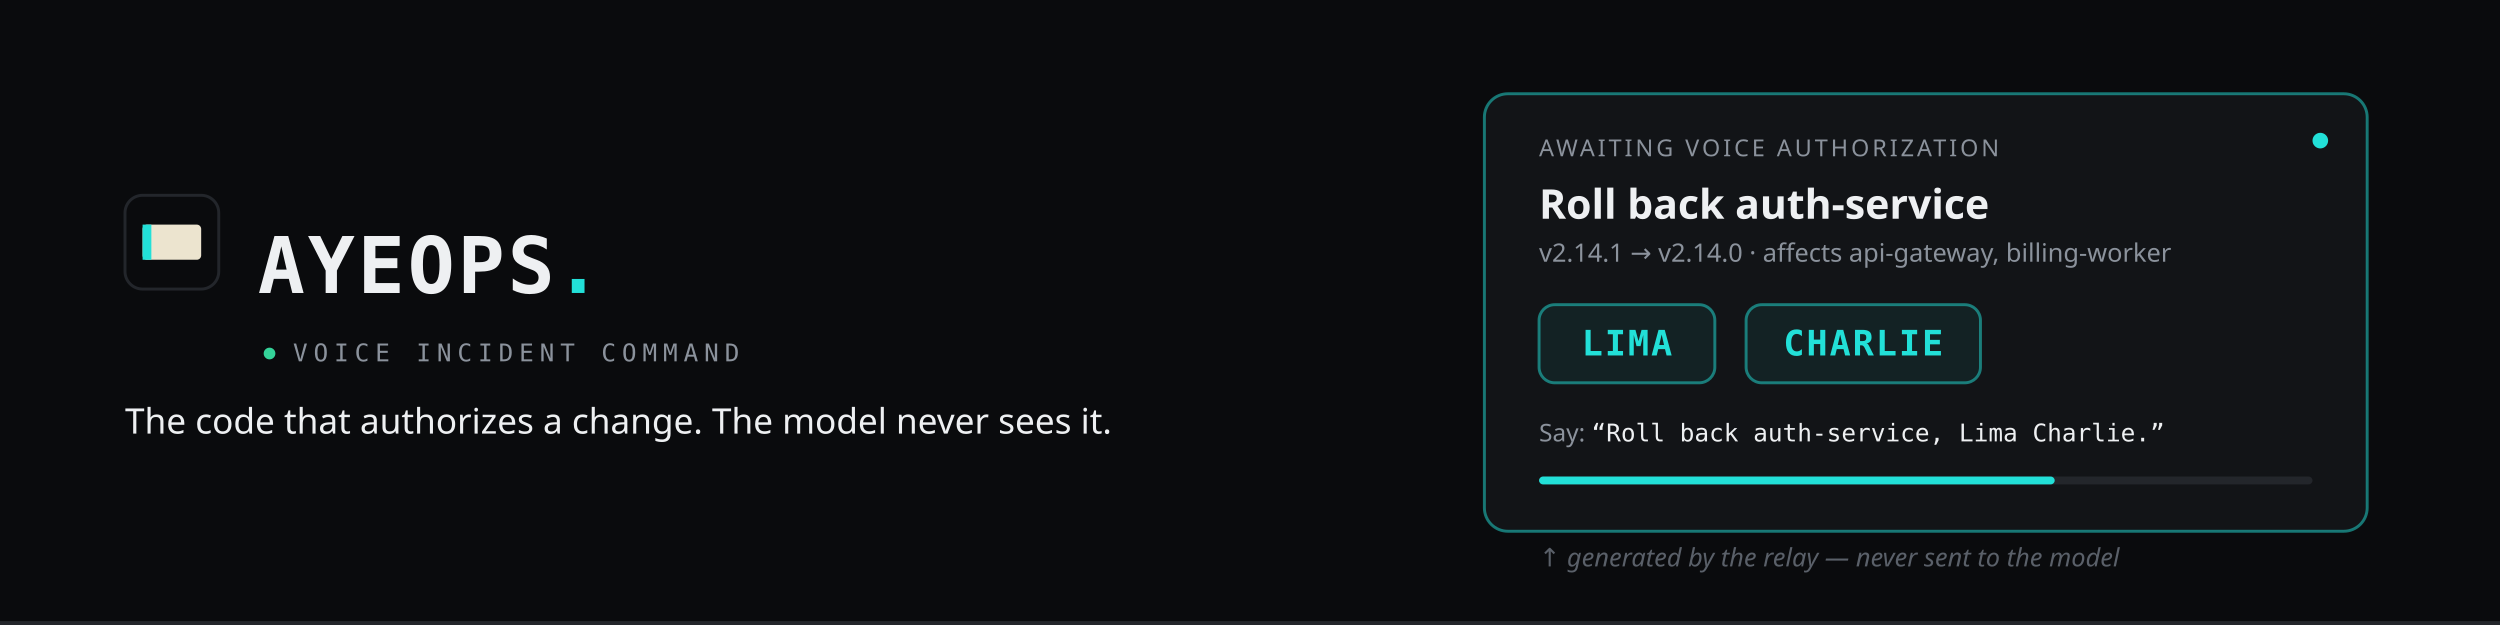
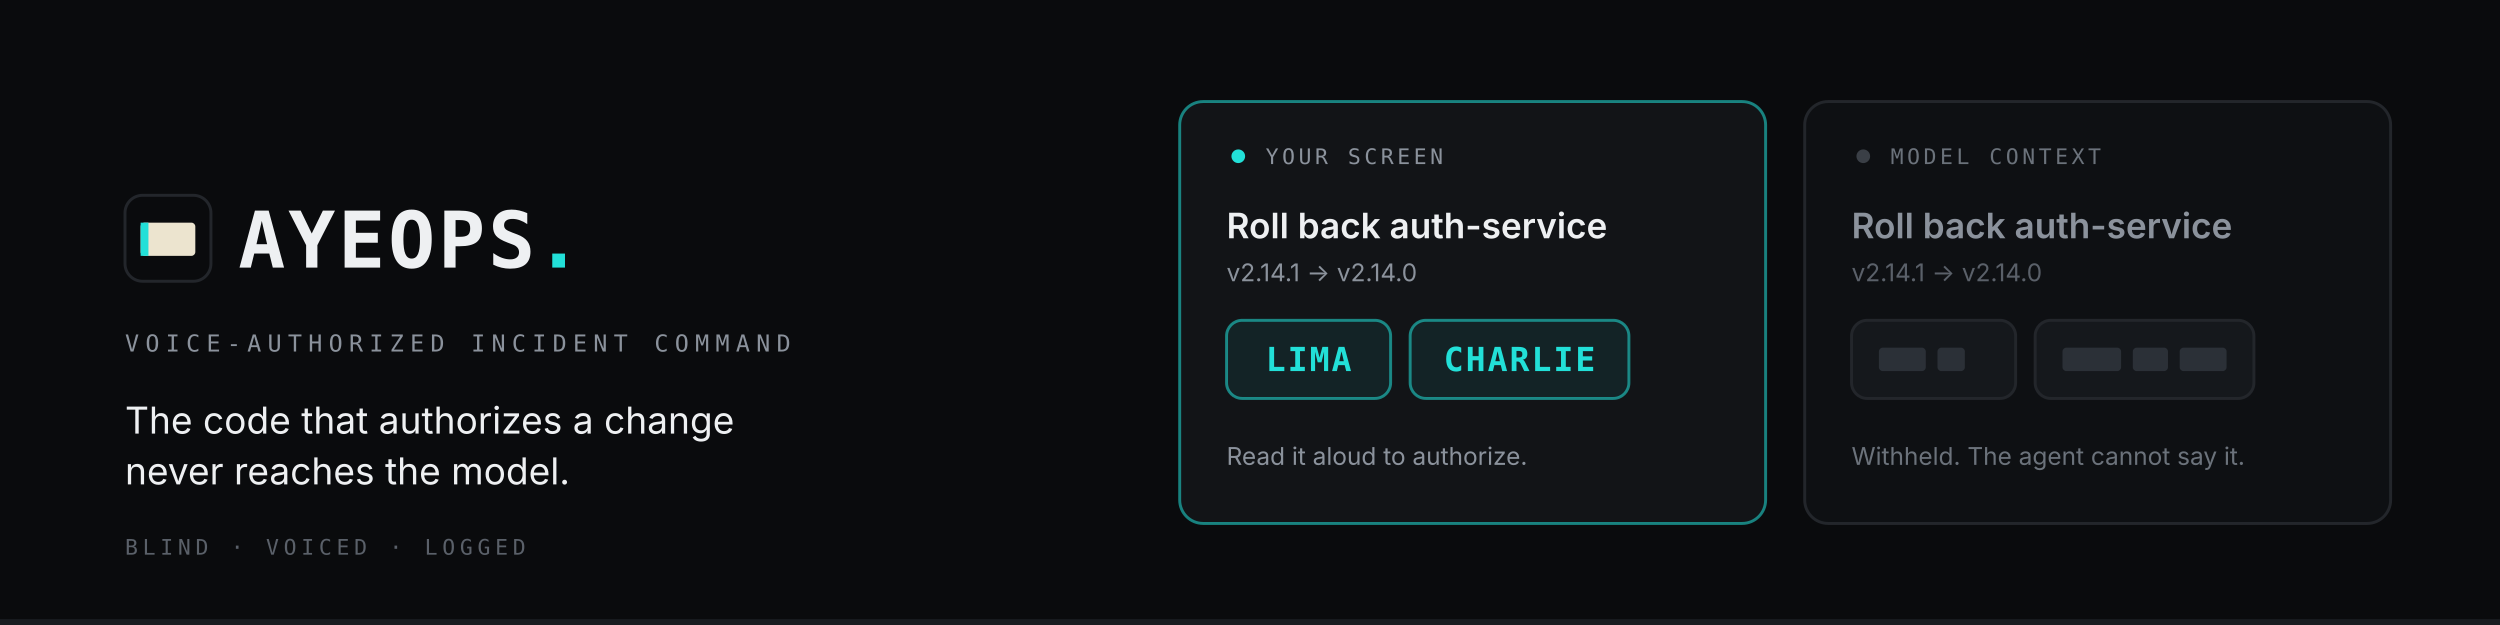
- <svg xmlns="http://www.w3.org/2000/svg" viewBox="0 0 1280 320">
+ <svg xmlns="http://www.w3.org/2000/svg" viewBox="0 0 1280 320" role="img" aria-label="AyeOps — the code that authorizes a change never reaches the model">
  <rect width="1280" height="320" fill="#0a0b0d" />
-   <rect x="0" y="318" width="1280" height="2" fill="#23262b" />
-   <rect x="64" y="100" width="48" height="48" rx="9" fill="#0a0b0d" stroke="#23262b" stroke-width="1.5" />
-   <rect x="73" y="115" width="30" height="18" rx="2.25" fill="#ece4cf" />
-   <rect x="73" y="115" width="4.5" height="18" fill="#22e0d8" />
-   <text x="132" y="150" font-family="ui-monospace, 'SF Mono', 'Cascadia Code', 'Roboto Mono', monospace" font-size="40" font-weight="700" letter-spacing="1.5" fill="#eef0f2">AYEOPS<tspan fill="#22e0d8">.</tspan>
+   <rect x="0" y="317" width="1280" height="3" fill="#191c20" />
+   <rect x="64" y="100" width="44" height="44" rx="9" fill="#0a0b0d" stroke="#23262b" stroke-width="1.5" />
+   <rect x="72" y="114" width="28" height="17" rx="2" fill="#ece4cf" />
+   <rect x="72" y="114" width="4" height="17" fill="#22e0d8" />
+   <text x="122" y="137" font-family="ui-monospace, 'SF Mono', 'Cascadia Code', 'Roboto Mono', monospace" font-size="40" font-weight="700" letter-spacing="1.5" fill="#eef0f2">AYEOPS<tspan fill="#22e0d8">.</tspan>
  </text>
-   <circle cx="138" cy="181" r="3" fill="#34d399" />
-   <text x="150" y="185" font-family="ui-monospace, 'SF Mono', 'Cascadia Code', 'Roboto Mono', monospace" font-size="12.5" letter-spacing="3" fill="#8b929c">VOICE INCIDENT COMMAND</text>
-   <text x="64" y="222" font-family="ui-sans-serif, system-ui, sans-serif" font-size="18" fill="#eef0f2">The code that authorizes a change. The model never sees it.</text>
-   <rect x="760" y="48" width="452" height="224" rx="12" fill="#121417" stroke="#22e0d8" stroke-opacity="0.5" stroke-width="1.5" />
-   <circle cx="1188" cy="72" r="4" fill="#22e0d8" />
-   <text x="788" y="80" font-family="ui-sans-serif, system-ui, sans-serif" font-size="12" letter-spacing="1.5" fill="#8b929c">AWAITING VOICE AUTHORIZATION</text>
-   <text x="788" y="112" font-family="ui-sans-serif, system-ui, sans-serif" font-size="21" font-weight="600" fill="#eef0f2">Roll back auth-service</text>
-   <text x="788" y="134" font-family="ui-sans-serif, system-ui, sans-serif" font-size="13" fill="#8b929c">v2.14.1 → v2.14.0 · affects api-gateway, billing-worker</text>
-   <rect x="788" y="156" width="90" height="40" rx="8" fill="#22e0d8" fill-opacity="0.07" stroke="#22e0d8" stroke-opacity="0.5" stroke-width="1.5" />
-   <text x="833" y="182" text-anchor="middle" font-family="ui-monospace, 'SF Mono', 'Cascadia Code', 'Roboto Mono', monospace" font-size="18" font-weight="700" letter-spacing="1" fill="#22e0d8">LIMA</text>
-   <rect x="894" y="156" width="120" height="40" rx="8" fill="#22e0d8" fill-opacity="0.07" stroke="#22e0d8" stroke-opacity="0.5" stroke-width="1.5" />
-   <text x="954" y="182" text-anchor="middle" font-family="ui-monospace, 'SF Mono', 'Cascadia Code', 'Roboto Mono', monospace" font-size="18" font-weight="700" letter-spacing="1" fill="#22e0d8">CHARLIE</text>
-   <text x="788" y="226" font-family="ui-sans-serif, system-ui, sans-serif" font-size="12.5" fill="#8b929c">Say: <tspan font-family="ui-monospace, 'SF Mono', 'Cascadia Code', 'Roboto Mono', monospace" fill="#eef0f2">“Roll back auth-service, Lima Charlie.”</tspan>
-   </text>
-   <rect x="788" y="244" width="396" height="4" rx="2" fill="#23262b" />
-   <rect x="788" y="244" width="264" height="4" rx="2" fill="#22e0d8" />
-   <text x="788" y="290" font-family="ui-sans-serif, system-ui, sans-serif" font-size="13" font-style="italic" fill="#5a6069">↑ generated by the relay — never sent to the model</text>
+   <text x="64" y="180" font-family="ui-monospace, 'SF Mono', 'Cascadia Code', 'Roboto Mono', monospace" font-size="12" letter-spacing="3.2" fill="#8b929c">VOICE-AUTHORIZED INCIDENT COMMAND</text>
+   <text x="64" y="222" font-family="ui-sans-serif, system-ui, -apple-system, 'Segoe UI', sans-serif" font-size="19" fill="#eef0f2">The code that authorizes a change</text>
+   <text x="64" y="248" font-family="ui-sans-serif, system-ui, -apple-system, 'Segoe UI', sans-serif" font-size="19" fill="#eef0f2">never reaches the model.</text>
+   <text x="64" y="284" font-family="ui-monospace, 'SF Mono', 'Cascadia Code', 'Roboto Mono', monospace" font-size="11" letter-spacing="2.4" fill="#5a6069">BLIND · VOICED · LOGGED</text>
+   <rect x="604" y="52" width="300" height="216" rx="12" fill="#121417" stroke="#22e0d8" stroke-opacity="0.55" stroke-width="1.5" />
+   <circle cx="634" cy="80" r="3.5" fill="#22e0d8" />
+   <text x="648" y="84" font-family="ui-monospace, 'SF Mono', 'Cascadia Code', 'Roboto Mono', monospace" font-size="11" letter-spacing="1.8" fill="#8b929c">YOUR SCREEN</text>
+   <text x="628" y="122" font-family="ui-sans-serif, system-ui, -apple-system, 'Segoe UI', sans-serif" font-size="18" font-weight="600" fill="#eef0f2">Roll back auth-service</text>
+   <text x="628" y="144" font-family="ui-sans-serif, system-ui, -apple-system, 'Segoe UI', sans-serif" font-size="12.5" fill="#8b929c">v2.14.1 → v2.14.0</text>
+   <rect x="628" y="164" width="84" height="40" rx="8" fill="#22e0d8" fill-opacity="0.08" stroke="#22e0d8" stroke-opacity="0.55" stroke-width="1.5" />
+   <text x="670" y="190" text-anchor="middle" font-family="ui-monospace, 'SF Mono', 'Cascadia Code', 'Roboto Mono', monospace" font-size="17" font-weight="700" letter-spacing="1" fill="#22e0d8">LIMA</text>
+   <rect x="722" y="164" width="112" height="40" rx="8" fill="#22e0d8" fill-opacity="0.08" stroke="#22e0d8" stroke-opacity="0.55" stroke-width="1.5" />
+   <text x="778" y="190" text-anchor="middle" font-family="ui-monospace, 'SF Mono', 'Cascadia Code', 'Roboto Mono', monospace" font-size="17" font-weight="700" letter-spacing="1" fill="#22e0d8">CHARLIE</text>
+   <text x="628" y="238" font-family="ui-sans-serif, system-ui, -apple-system, 'Segoe UI', sans-serif" font-size="12.5" fill="#8b929c">Read it aloud to authorize.</text>
+   <rect x="924" y="52" width="300" height="216" rx="12" fill="#0e1013" stroke="#23262b" stroke-width="1.5" />
+   <circle cx="954" cy="80" r="3.5" fill="#3a3f46" />
+   <text x="968" y="84" font-family="ui-monospace, 'SF Mono', 'Cascadia Code', 'Roboto Mono', monospace" font-size="11" letter-spacing="1.8" fill="#6b727b">MODEL CONTEXT</text>
+   <text x="948" y="122" font-family="ui-sans-serif, system-ui, -apple-system, 'Segoe UI', sans-serif" font-size="18" font-weight="600" fill="#8b929c">Roll back auth-service</text>
+   <text x="948" y="144" font-family="ui-sans-serif, system-ui, -apple-system, 'Segoe UI', sans-serif" font-size="12.5" fill="#5a6069">v2.14.1 → v2.14.0</text>
+   <rect x="948" y="164" width="84" height="40" rx="8" fill="#15181c" stroke="#23262b" stroke-width="1.5" />
+   <g fill="#2b3037">
+     <rect x="962" y="178" width="24" height="12" rx="2" />
+     <rect x="992" y="178" width="14" height="12" rx="2" />
+   </g>
+   <rect x="1042" y="164" width="112" height="40" rx="8" fill="#15181c" stroke="#23262b" stroke-width="1.5" />
+   <g fill="#2b3037">
+     <rect x="1056" y="178" width="30" height="12" rx="2" />
+     <rect x="1092" y="178" width="18" height="12" rx="2" />
+     <rect x="1116" y="178" width="24" height="12" rx="2" />
+   </g>
+   <text x="948" y="238" font-family="ui-sans-serif, system-ui, -apple-system, 'Segoe UI', sans-serif" font-size="12.5" fill="#6b727b">Withheld. The agent cannot say it.</text>
</svg>
